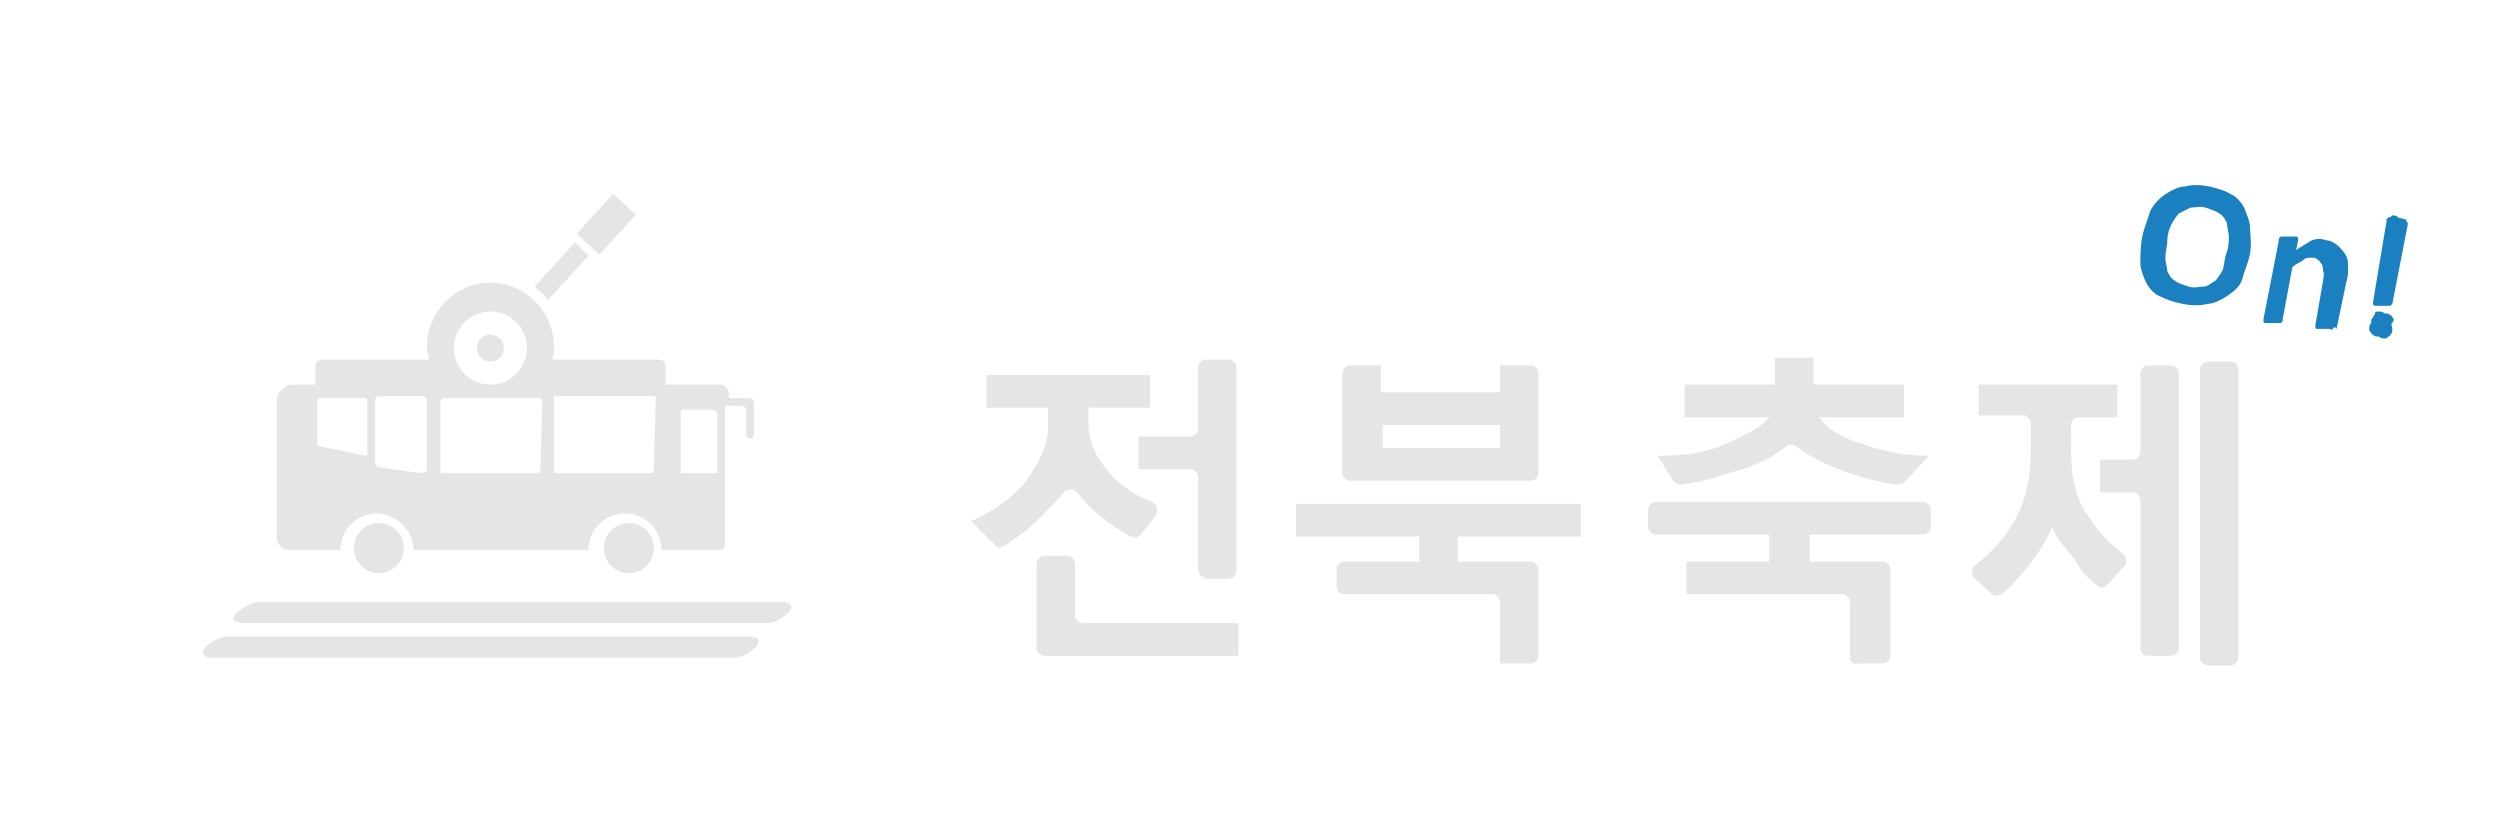
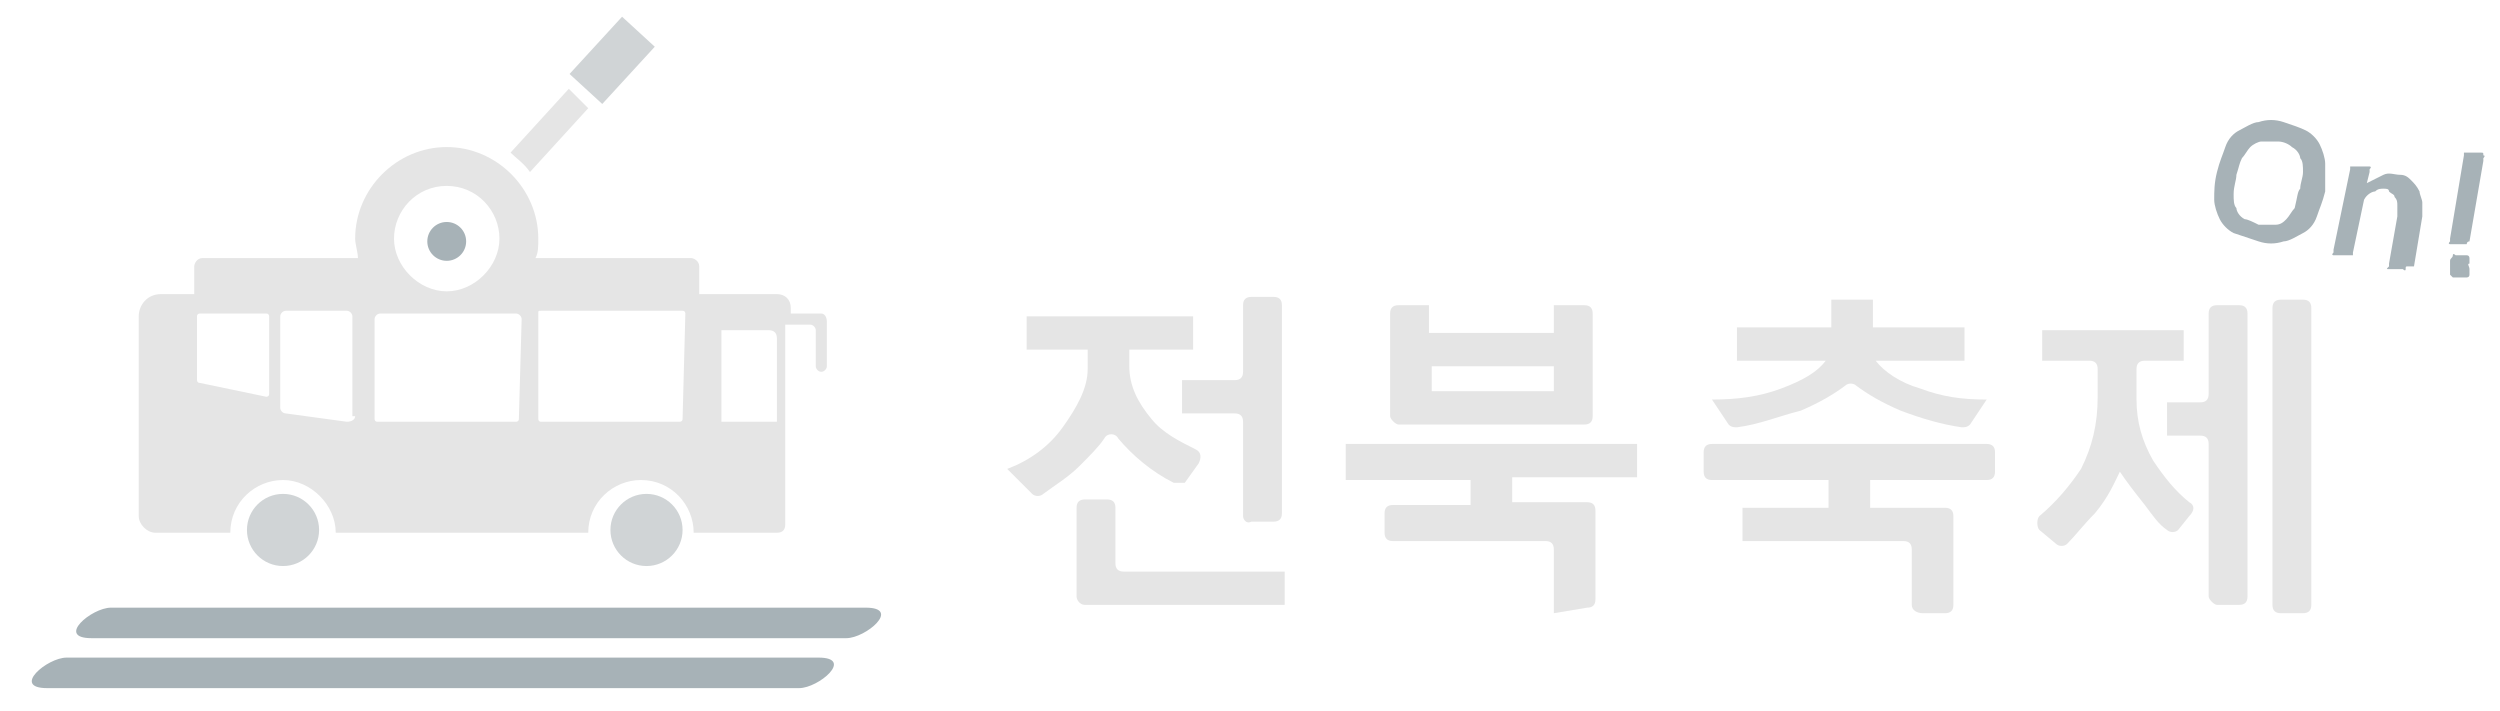
- <svg xmlns="http://www.w3.org/2000/svg" version="1.1" id="Layer_1" x="0px" y="0px" viewBox="0 0 130 43" style="enable-background:new 0 0 130 43;" xml:space="preserve">
+ <svg xmlns="http://www.w3.org/2000/svg" version="1.1" id="Layer_1" x="0px" y="0px" viewBox="0 0 90.1 25.6" style="enable-background:new 0 0 90.1 25.6;" xml:space="preserve">
  <style type="text/css">
- 	.st0{fill:#E5E5E5;}
- 	.st1{fill:#1B80BF;}
+ 	.st0{fill:#D0D4D6;}
+ 	.st1{fill:#E5E5E5;}
+ 	.st2{fill:#A7B2B7;}
</style>
+   <circle class="st0" cx="10.2" cy="19.1" r="1.3" />
+   <circle class="st0" cx="23.3" cy="19.1" r="1.3" />
+   <path class="st1" d="M29.6,11.3h-0.1h-1v-0.2c0-0.3-0.2-0.5-0.5-0.5h-2.8v-1c0-0.2-0.2-0.3-0.3-0.3h-5.6c0.1-0.2,0.1-0.4,0.1-0.7  c0-1.8-1.5-3.3-3.3-3.3c-1.8,0-3.3,1.5-3.3,3.3c0,0.2,0.1,0.5,0.1,0.7H7.3C7.1,9.3,7,9.5,7,9.6v1H5.8C5.3,10.6,5,11,5,11.4v7.2  c0,0.3,0.3,0.6,0.6,0.6h2.7c0-1.1,0.9-1.9,1.9-1.9s1.9,0.9,1.9,1.9h9.1c0-1.1,0.9-1.9,1.9-1.9c1.1,0,1.9,0.9,1.9,1.9h3  c0.2,0,0.3-0.1,0.3-0.3v-7.2h0.9c0.1,0,0.2,0.1,0.2,0.2v1.3c0,0.1,0.1,0.2,0.2,0.2s0.2-0.1,0.2-0.2v-1.5v-0.1  C29.8,11.4,29.7,11.3,29.6,11.3z M9.7,14.2c0,0.1-0.1,0.1-0.1,0.1l-2.4-0.5c-0.1,0-0.1-0.1-0.1-0.1v-2.3c0-0.1,0.1-0.1,0.1-0.1h2.4  c0.1,0,0.1,0.1,0.1,0.1L9.7,14.2L9.7,14.2z M12.8,15c0,0.1-0.1,0.2-0.3,0.2l-2.2-0.3c-0.1,0-0.2-0.1-0.2-0.2v-3.3  c0-0.1,0.1-0.2,0.2-0.2h2.2c0.1,0,0.2,0.1,0.2,0.2V15z M16.1,6.7c1.1,0,1.9,0.9,1.9,1.9s-0.9,1.9-1.9,1.9s-1.9-0.9-1.9-1.9  S15,6.7,16.1,6.7z M18.7,15.1c0,0.1-0.1,0.1-0.1,0.1h-5c-0.1,0-0.1-0.1-0.1-0.1v-3.6c0-0.1,0.1-0.2,0.2-0.2h4.9  c0.1,0,0.2,0.1,0.2,0.2L18.7,15.1L18.7,15.1z M24.6,15.1c0,0.1-0.1,0.1-0.1,0.1h-5c-0.1,0-0.1-0.1-0.1-0.1v-3.8c0-0.1,0-0.1,0.1-0.1  h5.1c0.1,0,0.1,0.1,0.1,0.1L24.6,15.1L24.6,15.1z M27.9,15.2h-1.9v-3.3h1.7c0.2,0,0.3,0.1,0.3,0.3V15.2z" />
+   <rect x="20.7" y="1.4" transform="matrix(0.676 -0.7369 0.7369 0.676 5.5016 16.9732)" class="st0" width="2.8" height="1.6" />
+   <path class="st1" d="M19.1,6.2l2.1-2.3l-0.7-0.7l-2.1,2.3C18.6,5.7,18.9,5.9,19.1,6.2z" />
+   <circle class="st2" cx="16.1" cy="8.7" r="0.7" />
+   <path class="st1" d="M42.3,17.4c-0.8-0.4-1.5-1-2-1.6c-0.1-0.2-0.4-0.2-0.5,0c-0.2,0.3-0.5,0.6-0.9,1c-0.4,0.4-0.9,0.7-1.3,1  c-0.1,0.1-0.3,0.1-0.4,0l-0.9-0.9c0.8-0.3,1.5-0.8,2-1.5c0.5-0.7,0.9-1.4,0.9-2.1v-0.7H37v-1.2H43v1.2h-2.3v0.6  c0,0.7,0.3,1.3,0.8,1.9c0.4,0.5,1,0.8,1.6,1.1c0.2,0.1,0.2,0.3,0.1,0.5l-0.5,0.7C42.6,17.4,42.4,17.4,42.3,17.4z M38.8,21.5v-3.2  c0-0.2,0.1-0.3,0.3-0.3h0.8c0.2,0,0.3,0.1,0.3,0.3v2c0,0.2,0.1,0.3,0.3,0.3h5.8v1.2h-7.2C38.9,21.8,38.8,21.6,38.8,21.5z M44.8,18.6  v-3.4c0-0.2-0.1-0.3-0.3-0.3h-1.9v-1.2h1.9c0.2,0,0.3-0.1,0.3-0.3V11c0-0.2,0.1-0.3,0.3-0.3h0.8c0.2,0,0.3,0.1,0.3,0.3v7.5  c0,0.2-0.1,0.3-0.3,0.3h-0.8C44.9,18.9,44.8,18.7,44.8,18.6z" />
+   <path class="st1" d="M56,22.1v-2.3c0-0.2-0.1-0.3-0.3-0.3h-5.5c-0.2,0-0.3-0.1-0.3-0.3v-0.7c0-0.2,0.1-0.3,0.3-0.3H53v-0.9h-4.5V16  H59v1.2h-4.5v0.9h2.7c0.2,0,0.3,0.1,0.3,0.3v3.2c0,0.2-0.1,0.3-0.3,0.3L56,22.1L56,22.1z M50.1,15v-3.7c0-0.2,0.1-0.3,0.3-0.3h1.1v1  H56v-1h1.1c0.2,0,0.3,0.1,0.3,0.3V15c0,0.2-0.1,0.3-0.3,0.3h-6.7C50.3,15.3,50.1,15.1,50.1,15z M56,13.2h-4.4v0.9H56V13.2z" />
+   <path class="st1" d="M68.9,21.8v-2c0-0.2-0.1-0.3-0.3-0.3h-5.8v-1.2h3.1v-1h-4.2c-0.2,0-0.3-0.1-0.3-0.3v-0.7c0-0.2,0.1-0.3,0.3-0.3  h9.9c0.2,0,0.3,0.1,0.3,0.3v0.7c0,0.2-0.1,0.3-0.3,0.3h-4.2v1h2.7c0.2,0,0.3,0.1,0.3,0.3v3.2c0,0.2-0.1,0.3-0.3,0.3h-0.8  C69.1,22.1,68.9,22,68.9,21.8z M71,15.3c-0.1,0.1-0.2,0.1-0.3,0.1c-0.7-0.1-1.4-0.3-2.2-0.6c-0.7-0.3-1.2-0.6-1.6-0.9  c-0.1-0.1-0.3-0.1-0.4,0c-0.4,0.3-0.9,0.6-1.6,0.9c-0.8,0.2-1.5,0.5-2.3,0.6c-0.1,0-0.2,0-0.3-0.1l-0.6-0.9c0.9,0,1.7-0.1,2.5-0.4  c0.8-0.3,1.3-0.6,1.6-1h-3.2v-1.2H66v-1h1.5v1h3.3v1.2h-3.2c0.3,0.4,0.9,0.8,1.6,1c0.8,0.3,1.5,0.4,2.4,0.4L71,15.3z" />
+   <path class="st1" d="M78.5,19.1c-0.1,0.1-0.3,0.1-0.4,0c-0.3-0.2-0.5-0.5-0.8-0.9c-0.4-0.5-0.7-0.9-0.9-1.2  c-0.2,0.4-0.4,0.9-0.9,1.5c-0.4,0.4-0.7,0.8-1,1.1c-0.1,0.1-0.3,0.1-0.4,0l-0.6-0.5c-0.1-0.1-0.1-0.4,0-0.5c0.6-0.5,1.1-1.1,1.5-1.7  c0.4-0.8,0.6-1.6,0.6-2.6v-1c0-0.2-0.1-0.3-0.3-0.3h-1.7v-1.1h5.1V13h-1.4c-0.2,0-0.3,0.1-0.3,0.3v1.1c0,0.8,0.2,1.5,0.6,2.2  c0.4,0.6,0.8,1.1,1.3,1.5c0.2,0.1,0.2,0.3,0,0.5L78.5,19.1z M79.6,21.5V16c0-0.2-0.1-0.3-0.3-0.3h-1.2v-1.2h1.2  c0.2,0,0.3-0.1,0.3-0.3v-2.9c0-0.2,0.1-0.3,0.3-0.3h0.8c0.2,0,0.3,0.1,0.3,0.3v10.2c0,0.2-0.1,0.3-0.3,0.3h-0.8  C79.8,21.8,79.6,21.6,79.6,21.5z M81.9,21.8V11.1c0-0.2,0.1-0.3,0.3-0.3H83c0.2,0,0.3,0.1,0.3,0.3v10.7c0,0.2-0.1,0.3-0.3,0.3h-0.8  C82,22.1,81.9,22,81.9,21.8z" />
  <g>
-     <g>
-       <circle class="st0" cx="19.7" cy="28.5" r="1.3" />
-       <circle class="st0" cx="32.7" cy="28.5" r="1.3" />
-       <path class="st0" d="M39,20.7h-0.1h-1v-0.2c0-0.3-0.2-0.5-0.5-0.5h-2.8v-1c0-0.2-0.2-0.3-0.3-0.3h-5.6c0.1-0.2,0.1-0.4,0.1-0.7    c0-1.8-1.5-3.3-3.3-3.3s-3.3,1.5-3.3,3.3c0,0.2,0.1,0.5,0.1,0.7h-5.6c-0.2,0-0.3,0.2-0.3,0.3v1h-1.2c-0.4,0-0.8,0.4-0.8,0.8V28    c0,0.3,0.3,0.6,0.6,0.6h2.7c0-1.1,0.9-1.9,1.9-1.9s1.9,0.9,1.9,1.9h9.1c0-1.1,0.9-1.9,1.9-1.9c1.1,0,1.9,0.9,1.9,1.9h3    c0.2,0,0.3-0.1,0.3-0.3v-7.2h0.9c0.1,0,0.2,0.1,0.2,0.2v1.3c0,0.1,0.1,0.2,0.2,0.2s0.2-0.1,0.2-0.2V21v-0.1    C39.2,20.8,39.1,20.7,39,20.7z M19.1,23.6c0,0.1-0.1,0.1-0.1,0.1l-2.4-0.5c-0.1,0-0.1-0.1-0.1-0.1v-2.3c0-0.1,0.1-0.1,0.1-0.1H19    c0.1,0,0.1,0.1,0.1,0.1L19.1,23.6L19.1,23.6z M22.2,24.4c0,0.1-0.1,0.2-0.3,0.2l-2.2-0.3c-0.1,0-0.2-0.1-0.2-0.2v-3.3    c0-0.1,0.1-0.2,0.2-0.2H22c0.1,0,0.2,0.1,0.2,0.2V24.4z M25.5,16.2c1.1,0,1.9,0.9,1.9,1.9S26.6,20,25.5,20s-1.9-0.9-1.9-1.9    S24.4,16.2,25.5,16.2z M28.1,24.5c0,0.1-0.1,0.1-0.1,0.1h-5c-0.1,0-0.1-0.1-0.1-0.1v-3.6c0-0.1,0.1-0.2,0.2-0.2H28    c0.1,0,0.2,0.1,0.2,0.2L28.1,24.5L28.1,24.5z M34,24.5c0,0.1-0.1,0.1-0.1,0.1h-5c-0.1,0-0.1-0.1-0.1-0.1v-3.8c0-0.1,0-0.1,0.1-0.1    H34c0.1,0,0.1,0.1,0.1,0.1L34,24.5L34,24.5z M37.3,24.6h-1.9v-3.3H37c0.2,0,0.3,0.1,0.3,0.3V24.6z" />
-       <rect x="30.1" y="10.9" transform="matrix(0.676 -0.7369 0.7369 0.676 1.6134 26.9633)" class="st0" width="2.8" height="1.6" />
-       <path class="st0" d="M28.5,15.6l2.1-2.3l-0.7-0.7l-2.1,2.3C28,15.1,28.3,15.3,28.5,15.6z" />
-     </g>
-     <circle class="st0" cx="25.5" cy="18.1" r="0.7" />
+     <path class="st2" d="M83.8,6.9c-0.1,0.4-0.2,0.6-0.3,0.9c-0.1,0.3-0.3,0.5-0.5,0.6c-0.2,0.1-0.5,0.3-0.7,0.3   c-0.3,0.1-0.6,0.1-0.9,0s-0.6-0.2-0.9-0.3c-0.2-0.1-0.4-0.3-0.5-0.5s-0.2-0.5-0.2-0.7c0-0.3,0-0.6,0.1-1s0.2-0.6,0.3-0.9   c0.1-0.3,0.3-0.5,0.5-0.6c0.2-0.1,0.5-0.3,0.7-0.3c0.3-0.1,0.6-0.1,0.9,0c0.3,0.1,0.6,0.2,0.8,0.3c0.2,0.1,0.4,0.3,0.5,0.5   c0.1,0.2,0.2,0.5,0.2,0.7C83.8,6.1,83.8,6.5,83.8,6.9z M82.9,6.8c0-0.2,0.1-0.4,0.1-0.6s0-0.4-0.1-0.5c0-0.1-0.1-0.3-0.3-0.4   c-0.1-0.1-0.3-0.2-0.5-0.2c-0.2,0-0.4,0-0.6,0c-0.1,0-0.3,0.1-0.4,0.2c-0.1,0.1-0.2,0.3-0.3,0.4c-0.1,0.2-0.1,0.3-0.2,0.6   c0,0.2-0.1,0.4-0.1,0.7c0,0.2,0,0.4,0.1,0.5c0,0.1,0.1,0.3,0.3,0.4C81,7.9,81.2,8,81.4,8.1c0.2,0,0.4,0,0.6,0s0.3-0.1,0.4-0.2   c0.1-0.1,0.2-0.3,0.3-0.4C82.8,7.1,82.8,6.9,82.9,6.8z" />
+     <path class="st2" d="M86.8,9.6C86.8,9.6,86.8,9.6,86.8,9.6c-0.1,0-0.1,0-0.1,0.1s-0.1,0-0.1,0c-0.1,0-0.1,0-0.2,0   c-0.1,0-0.1,0-0.2,0c-0.1,0-0.1,0-0.1,0c-0.1,0-0.1,0,0-0.1l0-0.1l0.3-1.7c0-0.1,0-0.2,0-0.4c0-0.1,0-0.2-0.1-0.3   c0-0.1-0.1-0.1-0.2-0.2c0-0.1-0.1-0.1-0.2-0.1c-0.1,0-0.2,0-0.3,0.1c-0.1,0-0.3,0.1-0.4,0.3l-0.4,1.9l0,0.1l-0.1,0   c-0.1,0-0.1,0-0.1,0c-0.1,0-0.1,0-0.2,0s-0.1,0-0.2,0c-0.1,0-0.1,0-0.1,0s-0.1,0,0-0.1l0-0.1l0.6-2.9l0-0.1l0.1,0c0,0,0.1,0,0.1,0   c0.1,0,0.1,0,0.2,0c0.1,0,0.1,0,0.2,0c0.1,0,0.1,0,0.1,0c0,0,0.1,0,0,0.1l0,0.1l-0.1,0.4c0.2-0.1,0.4-0.2,0.6-0.3s0.4,0,0.6,0   c0.2,0,0.3,0.1,0.4,0.2c0.1,0.1,0.2,0.2,0.3,0.4c0,0.1,0.1,0.3,0.1,0.4c0,0.2,0,0.4,0,0.5L87,9.6L86.8,9.6z" />
+     <path class="st2" d="M89,9.7c0,0.1,0,0.2,0,0.2c0,0.1-0.1,0.1-0.1,0.1c-0.1,0-0.1,0-0.1,0c-0.1,0-0.1,0-0.2,0c-0.1,0-0.2,0-0.2,0   s-0.1-0.1-0.1-0.1c0-0.1,0-0.1,0-0.1c0-0.1,0-0.1,0-0.2c0-0.1,0-0.2,0-0.2c0-0.1,0.1-0.1,0.1-0.2c0-0.1,0.1,0,0.1,0   c0.1,0,0.1,0,0.2,0c0.1,0,0.2,0,0.2,0c0.1,0,0.1,0.1,0.1,0.1c0,0.1,0,0.1,0,0.2C88.9,9.5,89,9.6,89,9.7z M89,8.7   C89,8.7,89,8.8,89,8.7c-0.1,0-0.1,0.1-0.1,0.1s-0.1,0-0.1,0s-0.1,0-0.2,0s-0.1,0-0.2,0c-0.1,0-0.1,0-0.1,0c0,0-0.1,0,0-0.1l0-0.1   l0.5-3l0-0.1l0.1,0c0.1,0,0.1,0,0.1,0c0.1,0,0.1,0,0.2,0s0.2,0,0.2,0c0.1,0,0.1,0,0.1,0.1c0.1,0,0,0.1,0,0.1l0,0.1L89,8.7z" />
  </g>
-   <path class="st0" d="M58.8,27.9c-1.1-0.6-2-1.3-2.8-2.3c-0.2-0.2-0.5-0.2-0.7,0c-0.3,0.4-0.8,0.9-1.3,1.4c-0.6,0.6-1.2,1-1.8,1.4  c-0.2,0.1-0.4,0.1-0.5-0.1l-1.2-1.2c1.1-0.5,2-1.1,2.8-2c0.7-1,1.2-1.9,1.2-2.9v-1h-3.2v-1.7h8.5v1.7h-3.2v0.8c0,1,0.4,1.8,1.1,2.6  c0.6,0.7,1.4,1.2,2.2,1.5c0.3,0.1,0.3,0.4,0.2,0.7l-0.7,0.9C59.2,28,59,28,58.8,27.9z M53.9,33.7v-4.4c0-0.2,0.2-0.4,0.4-0.4h1.2  c0.2,0,0.4,0.2,0.4,0.4V32c0,0.2,0.2,0.4,0.4,0.4h8.1v1.7H54.3C54.1,34.1,53.9,33.9,53.9,33.7z M62.3,29.6v-4.8  c0-0.2-0.2-0.4-0.4-0.4h-2.7v-1.7h2.7c0.2,0,0.4-0.2,0.4-0.4v-3.2c0-0.2,0.2-0.4,0.4-0.4h1.2c0.2,0,0.4,0.2,0.4,0.4v10.6  c0,0.2-0.2,0.4-0.4,0.4h-1.2C62.5,30,62.3,29.8,62.3,29.6z" />
-   <path class="st0" d="M78,34.6v-3.3c0-0.2-0.2-0.4-0.4-0.4h-7.7c-0.2,0-0.4-0.2-0.4-0.4v-0.9c0-0.2,0.2-0.4,0.4-0.4h3.9v-1.3h-6.4  v-1.7h14.8v1.7h-6.4v1.3h3.8c0.2,0,0.4,0.2,0.4,0.4v4.5c0,0.2-0.2,0.4-0.4,0.4H78V34.6z M69.8,24.6v-5.2c0-0.2,0.2-0.4,0.4-0.4h1.6  v1.4H78V19h1.6c0.2,0,0.4,0.2,0.4,0.4v5.2c0,0.2-0.2,0.4-0.4,0.4h-9.4C70,25,69.8,24.8,69.8,24.6z M78,22.1h-6.1v1.2H78V22.1z" />
-   <path class="st0" d="M96.2,34.2v-2.9c0-0.2-0.2-0.4-0.4-0.4h-8.1v-1.7H92v-1.4h-5.9c-0.2,0-0.4-0.2-0.4-0.4v-0.9  c0-0.2,0.2-0.4,0.4-0.4H100c0.2,0,0.4,0.2,0.4,0.4v0.9c0,0.2-0.2,0.4-0.4,0.4h-5.9v1.4h3.8c0.2,0,0.4,0.2,0.4,0.4v4.5  c0,0.2-0.2,0.4-0.4,0.4h-1.2C96.4,34.6,96.2,34.4,96.2,34.2z M99.1,25c-0.1,0.1-0.2,0.2-0.4,0.2c-1-0.1-2-0.4-3.1-0.8  c-1-0.4-1.7-0.8-2.2-1.2c-0.2-0.1-0.4-0.1-0.5,0c-0.5,0.4-1.3,0.9-2.3,1.2c-1.1,0.3-2.1,0.7-3.2,0.8c-0.2,0-0.3-0.1-0.4-0.2  l-0.8-1.3c1.2,0,2.4-0.1,3.5-0.6s1.8-0.8,2.3-1.4h-4.4v-1.7h4.7v-1.4h2v1.4h4.7v1.7h-4.4c0.4,0.6,1.2,1.1,2.3,1.4  c1.1,0.4,2.2,0.6,3.4,0.6L99.1,25z" />
-   <path class="st0" d="M109.6,30.4c-0.2,0.2-0.4,0.2-0.6,0c-0.4-0.3-0.8-0.7-1.1-1.3c-0.6-0.7-1-1.2-1.2-1.7c-0.2,0.6-0.6,1.2-1.2,2  c-0.5,0.6-0.9,1.1-1.4,1.5c-0.2,0.1-0.4,0.1-0.5,0l-0.9-0.8c-0.2-0.2-0.2-0.5,0-0.7c0.9-0.7,1.6-1.5,2.1-2.4  c0.6-1.1,0.8-2.3,0.8-3.6v-1.4c0-0.2-0.2-0.4-0.4-0.4h-2.3v-1.6h7.2v1.7h-2c-0.2,0-0.4,0.2-0.4,0.4v1.5c0,1.1,0.2,2.2,0.8,3.1  c0.5,0.8,1.1,1.5,1.9,2.1c0.2,0.2,0.2,0.5,0.1,0.6L109.6,30.4z M111.3,33.7V26c0-0.2-0.2-0.4-0.4-0.4h-1.7v-1.7h1.7  c0.2,0,0.4-0.2,0.4-0.4v-4.1c0-0.2,0.2-0.4,0.4-0.4h1.2c0.2,0,0.4,0.2,0.4,0.4v14.3c0,0.2-0.2,0.4-0.4,0.4h-1.2  C111.4,34.1,111.3,33.9,111.3,33.7z M114.4,34.2v-15c0-0.2,0.2-0.4,0.4-0.4h1.2c0.2,0,0.4,0.2,0.4,0.4v15c0,0.2-0.2,0.4-0.4,0.4  h-1.2C114.6,34.6,114.4,34.4,114.4,34.2z" />
-   <g>
-     <path class="st1" d="M117,13.2c-0.1,0.5-0.3,0.9-0.4,1.3s-0.5,0.7-0.8,0.9c-0.3,0.2-0.7,0.4-1,0.4c-0.4,0.1-0.8,0.1-1.3,0   c-0.5-0.1-0.8-0.2-1.2-0.4c-0.3-0.1-0.6-0.5-0.7-0.7s-0.3-0.7-0.3-1c0-0.4,0-0.9,0.1-1.4c0.1-0.5,0.3-0.9,0.4-1.3   c0.2-0.4,0.5-0.7,0.8-0.9c0.3-0.2,0.7-0.4,1-0.4c0.4-0.1,0.8-0.1,1.3,0c0.4,0.1,0.8,0.2,1.1,0.4c0.3,0.1,0.6,0.5,0.7,0.7   c0.1,0.3,0.3,0.7,0.3,1S117.1,12.7,117,13.2z M115.8,13.1c0.1-0.3,0.1-0.6,0.1-0.8s-0.1-0.5-0.1-0.7c-0.1-0.2-0.2-0.4-0.4-0.5   c-0.1-0.1-0.4-0.2-0.7-0.3c-0.3-0.1-0.6,0-0.8,0c-0.2,0.1-0.4,0.2-0.6,0.3c-0.1,0.1-0.3,0.4-0.4,0.6c-0.1,0.2-0.2,0.5-0.2,0.8   s-0.1,0.6-0.1,0.9c0,0.3,0.1,0.5,0.1,0.7c0.1,0.2,0.2,0.4,0.4,0.5c0.1,0.1,0.4,0.2,0.7,0.3s0.6,0,0.8,0s0.4-0.2,0.6-0.3   c0.1-0.1,0.3-0.4,0.4-0.6C115.7,13.5,115.7,13.3,115.8,13.1z" />
-     <path class="st1" d="M121.4,17C121.4,17,121.4,17,121.4,17c-0.1,0.1-0.1,0.1-0.1,0.1c0,0.1-0.1,0-0.2,0s-0.2,0-0.2,0   c-0.1,0-0.2,0-0.2,0c-0.1,0-0.2,0-0.2,0c-0.1,0-0.1,0-0.1-0.1l0-0.1l0.4-2.3c0-0.2,0.1-0.3,0-0.5c0-0.1,0-0.3-0.1-0.4   c-0.1-0.1-0.1-0.2-0.2-0.2c-0.1-0.1-0.1-0.1-0.3-0.1c-0.2,0-0.3,0-0.4,0.1c-0.1,0.1-0.4,0.2-0.6,0.4l-0.5,2.7l0,0.1l-0.1,0.1   c-0.1,0-0.1,0-0.2,0c-0.1,0-0.2,0-0.2,0c-0.1,0-0.2,0-0.2,0c-0.1,0-0.2,0-0.2,0s-0.1,0-0.1-0.1l0-0.1l0.8-4.1l0-0.1l0.1-0.1   c0,0,0.1,0,0.2,0c0.1,0,0.2,0,0.2,0c0.1,0,0.2,0,0.2,0c0.1,0,0.1,0,0.2,0c0,0,0.1,0,0.1,0.1l0,0.1l-0.1,0.5   c0.3-0.2,0.5-0.3,0.8-0.5c0.3-0.1,0.5-0.1,0.8,0c0.2,0,0.5,0.2,0.6,0.3c0.1,0.1,0.3,0.3,0.4,0.5c0.1,0.2,0.1,0.4,0.1,0.6   c0,0.3,0,0.5-0.1,0.8l-0.5,2.4L121.4,17z" />
-     <path class="st1" d="M124.4,17.1c0,0.2,0,0.2-0.1,0.3c0,0.1-0.1,0.1-0.1,0.1c-0.1,0.1-0.1,0.1-0.2,0.1c-0.1,0-0.2,0-0.3-0.1   c-0.2,0-0.2,0-0.3-0.1c-0.1,0-0.1-0.1-0.1-0.1c-0.1-0.1-0.1-0.1-0.1-0.2c0-0.1,0-0.2,0.1-0.3c0-0.2,0-0.2,0.1-0.3   c0-0.1,0.1-0.1,0.1-0.2c0-0.1,0.1-0.1,0.2-0.1c0.1,0,0.2,0,0.3,0.1c0.2,0,0.2,0,0.3,0.1c0.1,0,0.1,0.1,0.1,0.1   c0.1,0.1,0.1,0.1,0,0.3C124.3,16.8,124.4,17,124.4,17.1z M124.4,15.8C124.4,15.8,124.4,15.8,124.4,15.8c-0.1,0.1-0.1,0.1-0.1,0.1   s-0.1,0-0.2,0c-0.1,0-0.2,0-0.2,0c-0.1,0-0.2,0-0.2,0c-0.1,0-0.1,0-0.2,0c0,0-0.1,0-0.1-0.1l0-0.1l0.7-4.2l0-0.1l0.1-0.1   c0.1,0,0.1,0,0.2-0.1c0.1,0,0.2,0,0.3,0.1s0.2,0,0.3,0.1c0.1,0,0.2,0,0.1,0.1c0.1,0,0.1,0.1,0.1,0.1l0,0.1L124.4,15.8z" />
-   </g>
-   <path class="st0" d="M12.7,32.4c9.1,0,18.1,0,27.2,0c0.7,0,2-1.1,0.7-1.1c-9.1,0-18.1,0-27.2,0C12.7,31.4,11.4,32.4,12.7,32.4  L12.7,32.4z" />
-   <path class="st0" d="M11.1,34.2c9,0,18.1,0,27.1,0c0.7,0,2-1.1,0.7-1.1c-9,0-18.1,0-27.1,0C11.1,33.1,9.8,34.2,11.1,34.2L11.1,34.2z  " />
+   <path class="st2" d="M3.3,23c9.1,0,18.1,0,27.2,0c0.7,0,2-1.1,0.7-1.1c-9.1,0-18.1,0-27.2,0C3.3,21.9,2,23,3.3,23L3.3,23z" />
+   <path class="st2" d="M1.7,24.8c9,0,18.1,0,27.1,0c0.7,0,2-1.1,0.7-1.1c-9,0-18.1,0-27.1,0C1.7,23.7,0.4,24.8,1.7,24.8L1.7,24.8z" />
</svg>
